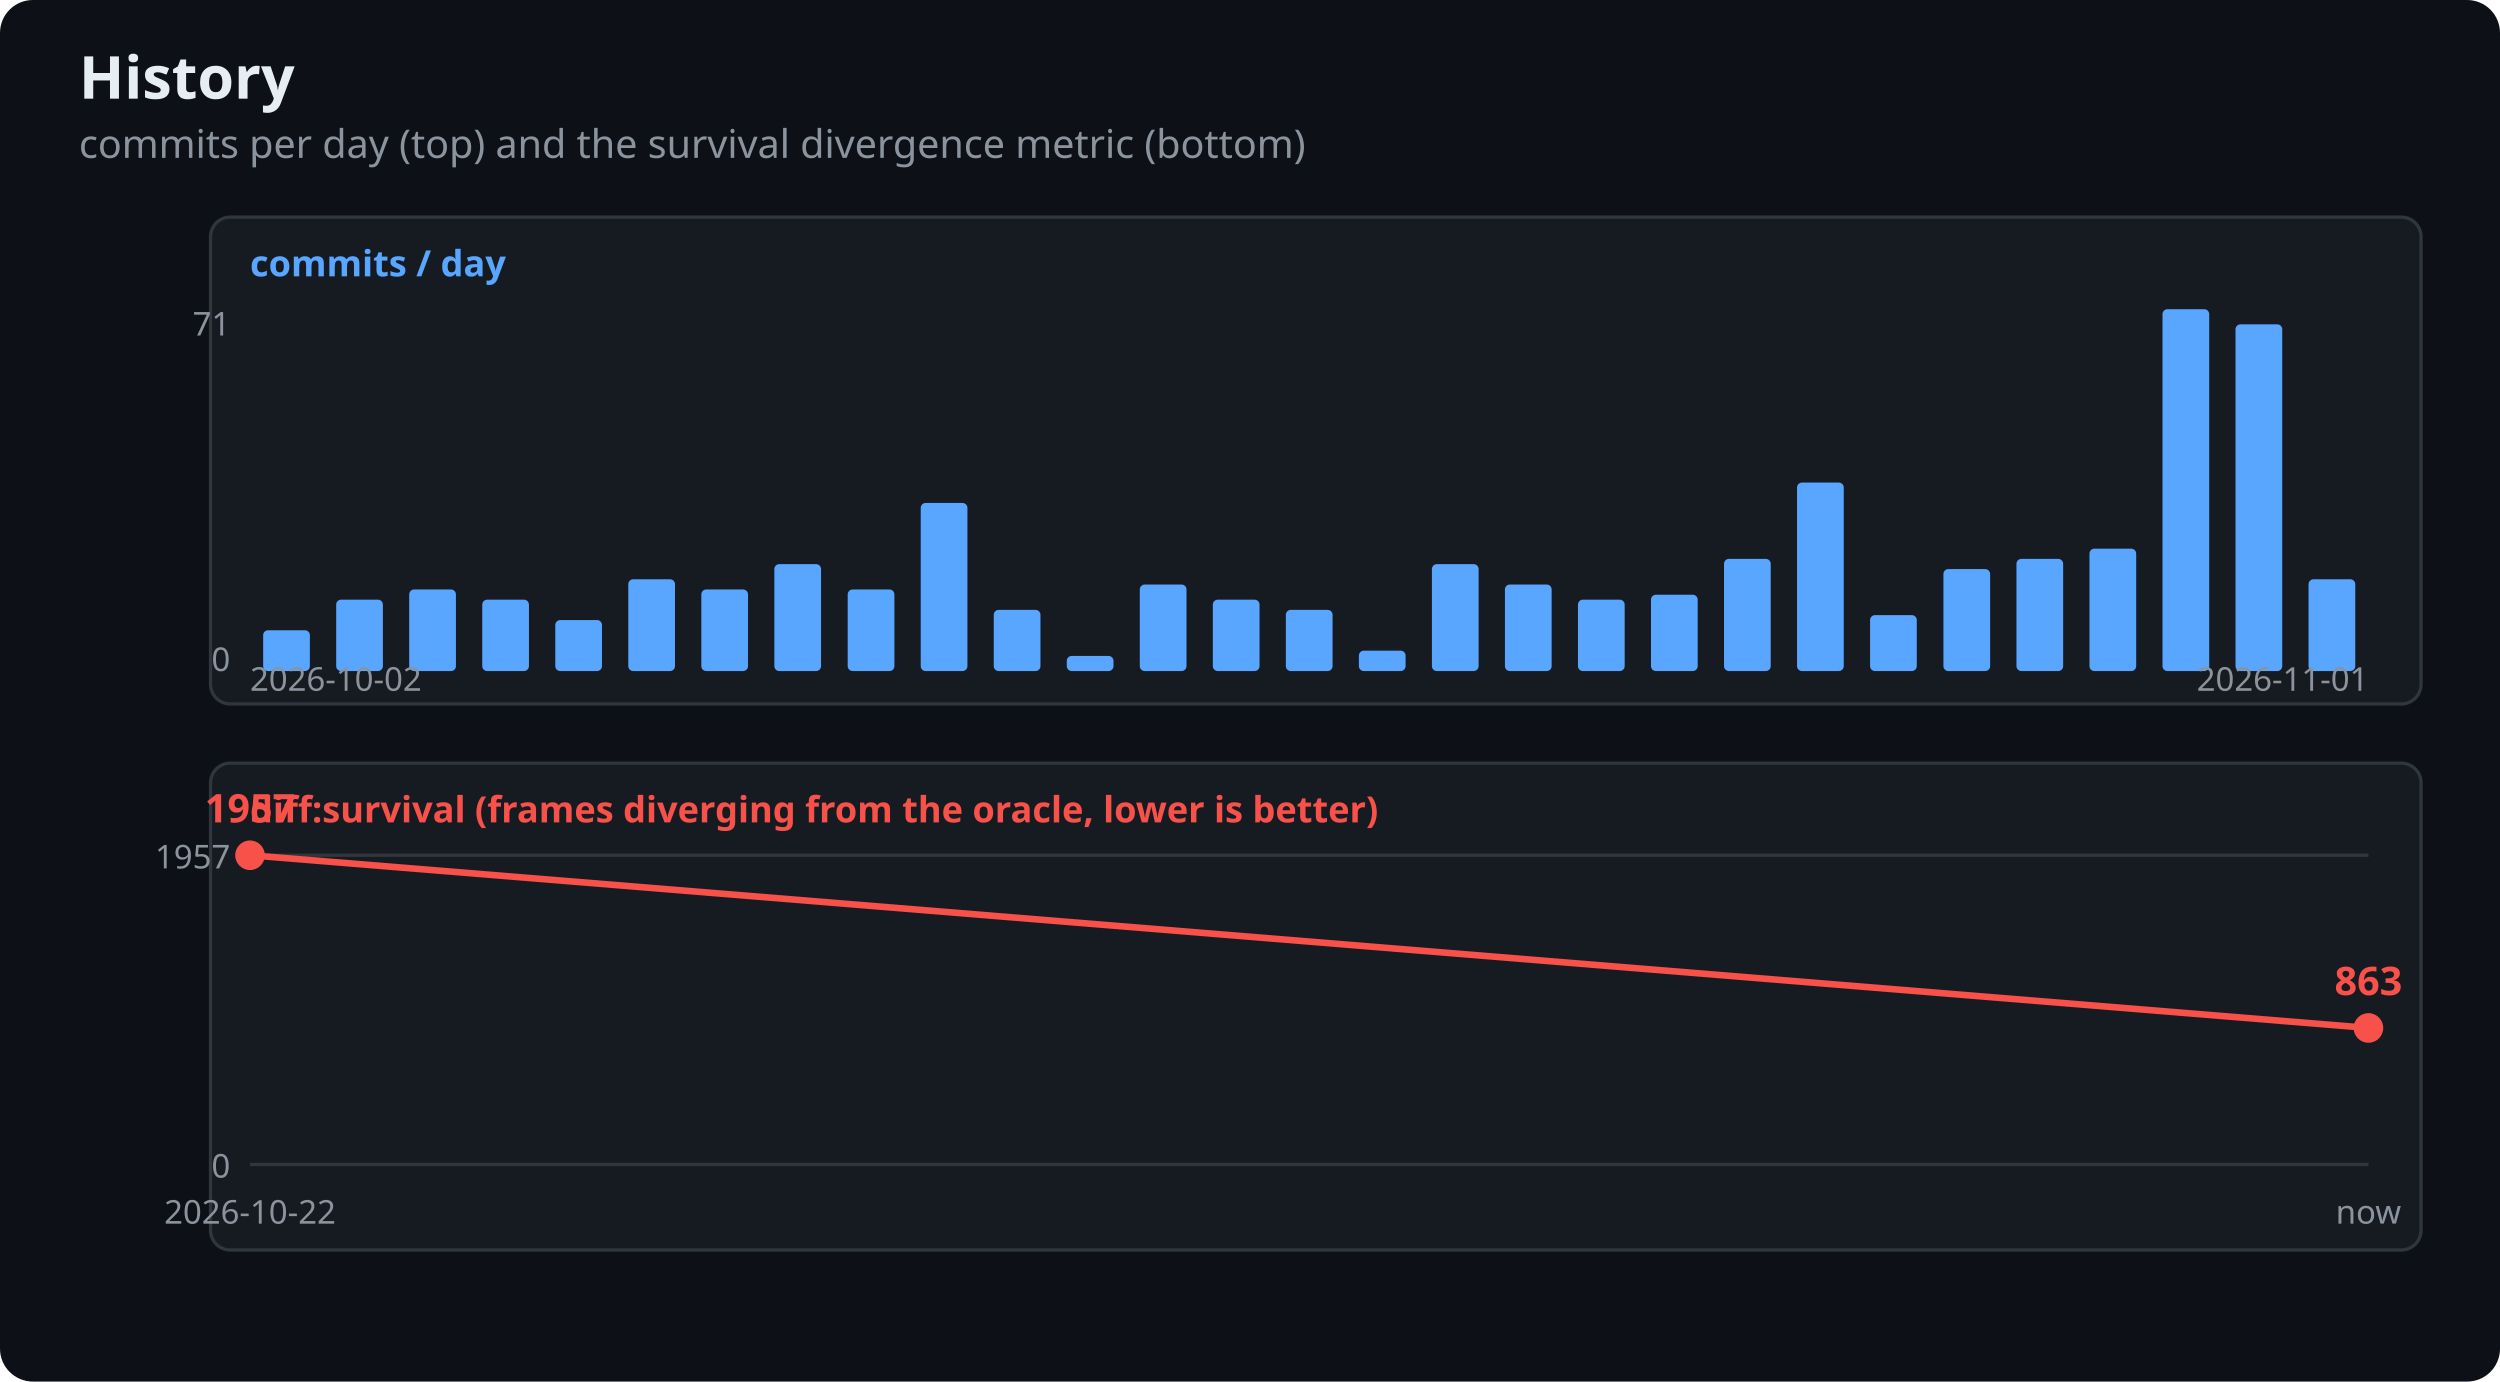
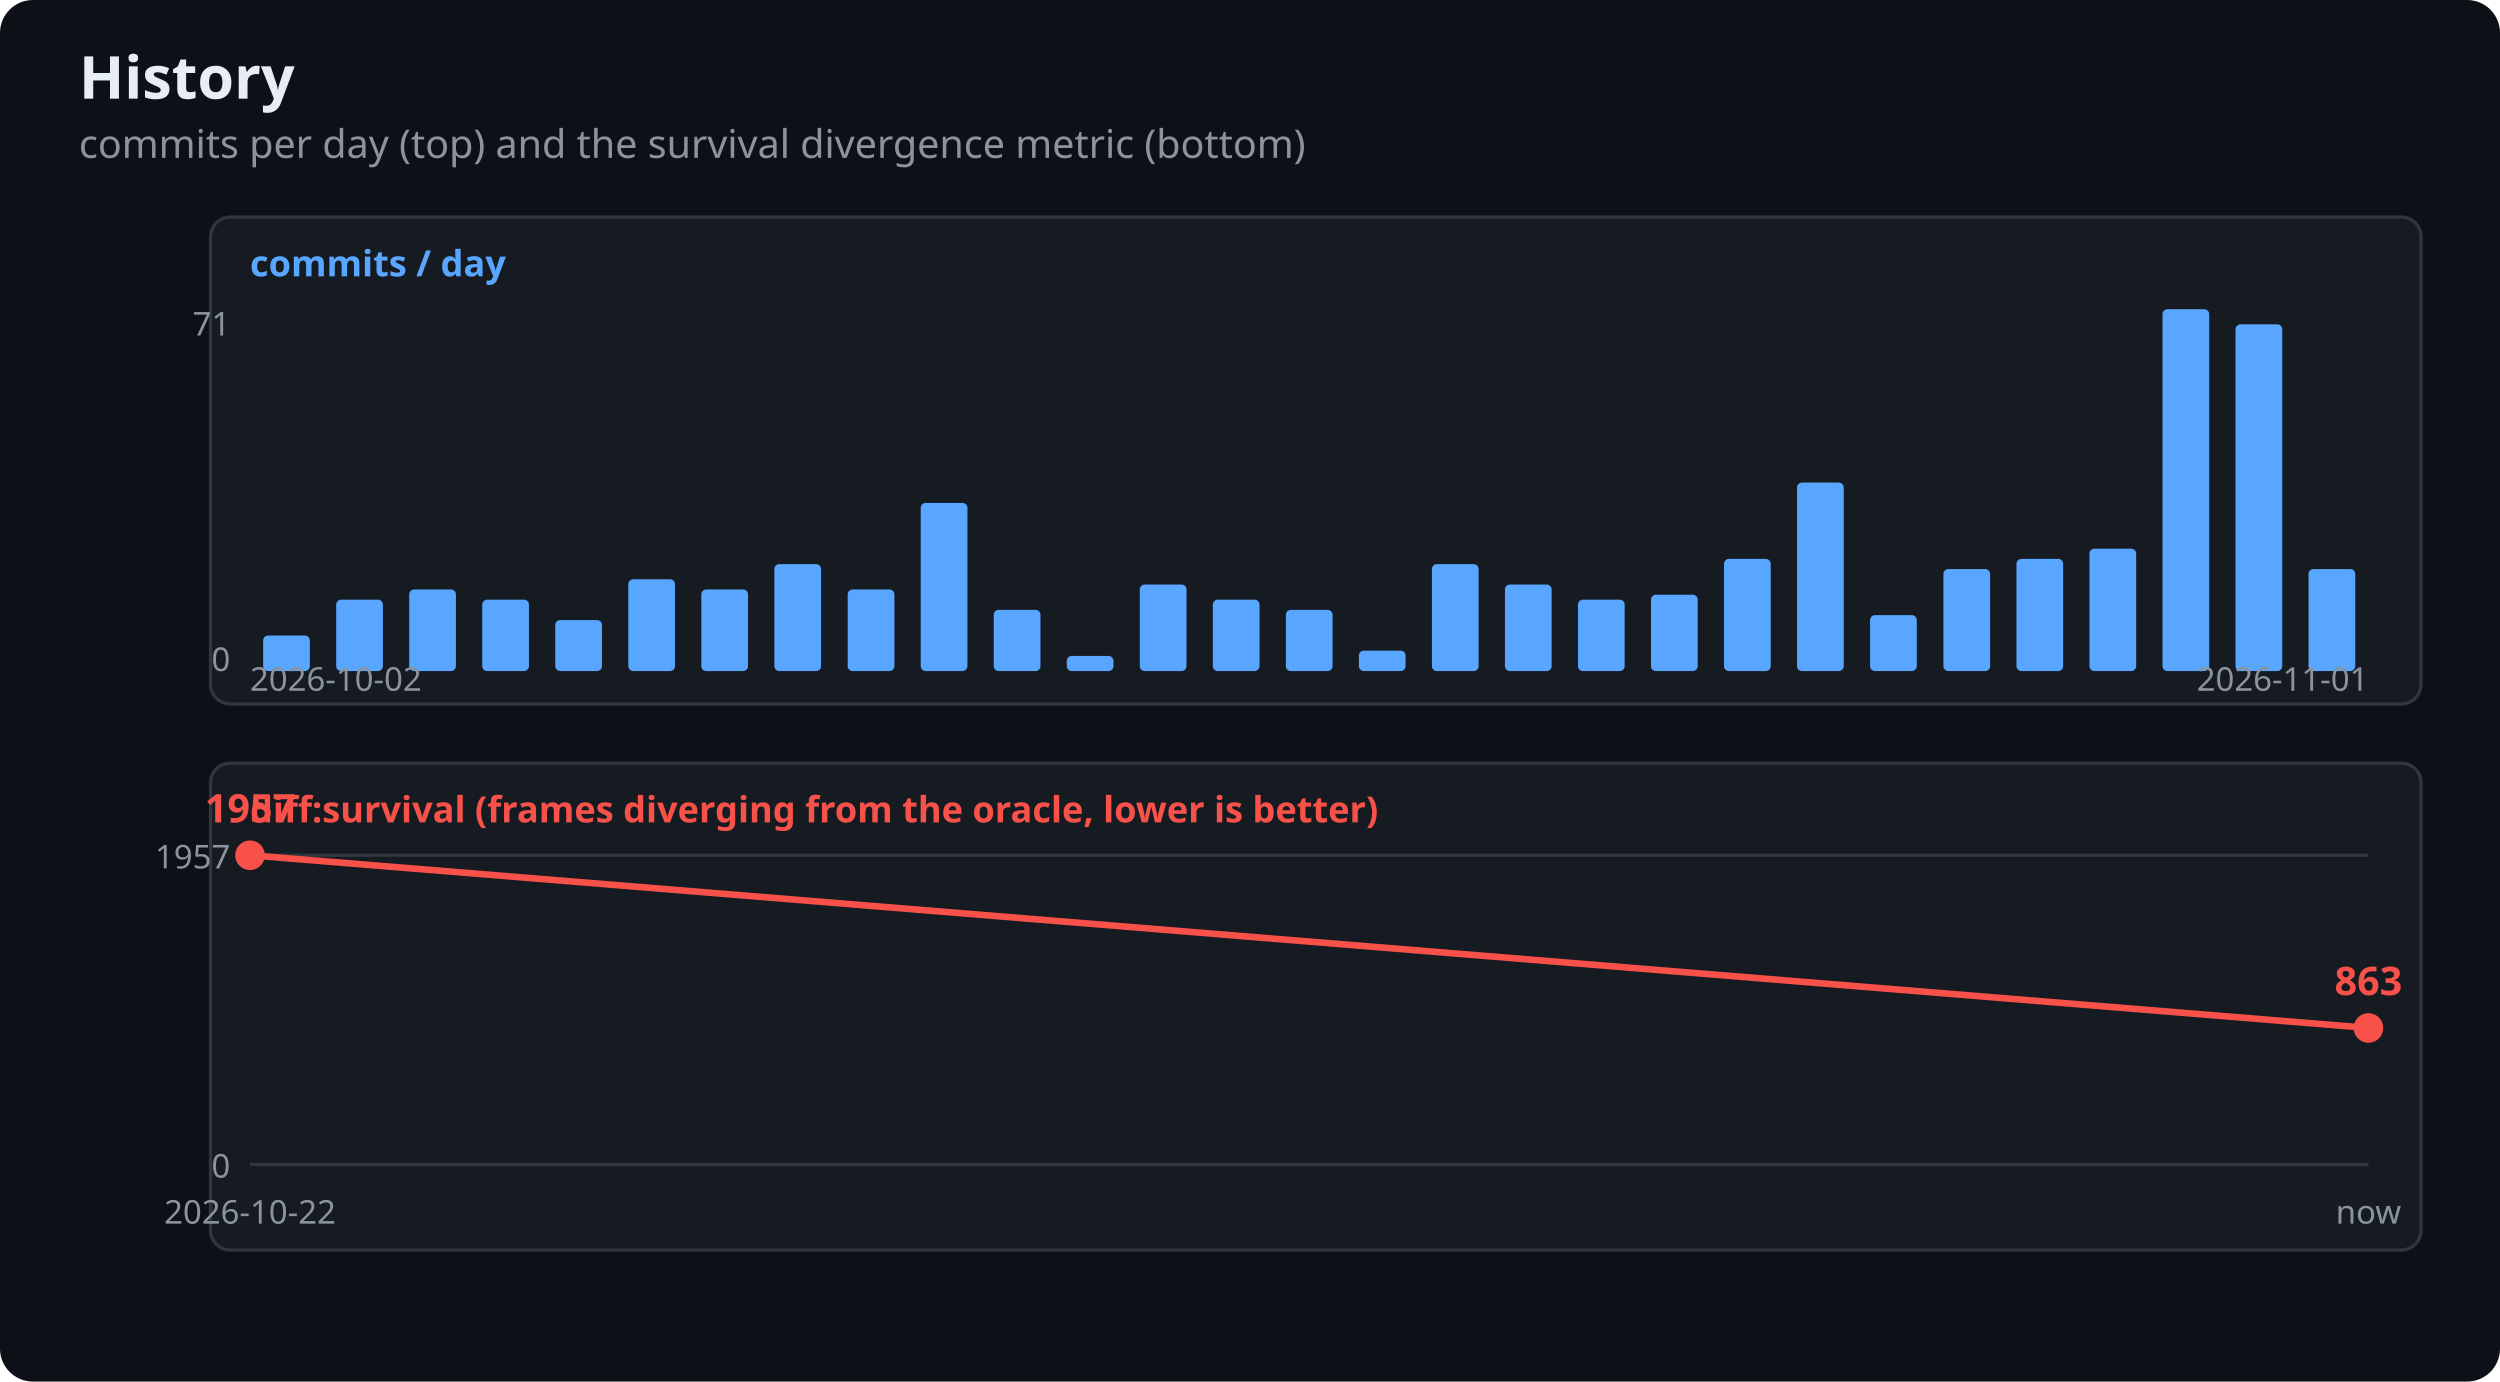
<svg xmlns="http://www.w3.org/2000/svg" width="760" height="420" viewBox="0 0 760 420" font-family="Segoe UI,Ubuntu,sans-serif">
  <rect width="760" height="420" rx="10" fill="#0d1117" />
  <text x="24" y="30" fill="#e6edf3" font-size="18" font-weight="600">History</text>
  <text x="24" y="48" fill="#8b949e" font-size="12">commits per day (top) and the survival divergence metric (bottom)</text>
  <rect x="64" y="66" width="672" height="148" fill="#161b22" stroke="#30363d" rx="6" />
  <text x="76" y="84" fill="#58a6ff" font-size="11" font-weight="600">commits / day</text>
-   <rect x="80.0" y="191.6" width="14.2" height="12.4" fill="#58a6ff" rx="1.5" />
+   <rect x="80.0" y="193.2" width="14.2" height="10.8" fill="#58a6ff" rx="1.5" />
  <rect x="102.2" y="182.3" width="14.2" height="21.7" fill="#58a6ff" rx="1.5" />
  <rect x="124.4" y="179.2" width="14.2" height="24.8" fill="#58a6ff" rx="1.5" />
  <rect x="146.6" y="182.3" width="14.2" height="21.7" fill="#58a6ff" rx="1.5" />
  <rect x="168.8" y="188.5" width="14.2" height="15.5" fill="#58a6ff" rx="1.5" />
  <rect x="191.0" y="176.1" width="14.2" height="27.9" fill="#58a6ff" rx="1.5" />
  <rect x="213.2" y="179.2" width="14.2" height="24.8" fill="#58a6ff" rx="1.5" />
  <rect x="235.4" y="171.5" width="14.2" height="32.5" fill="#58a6ff" rx="1.5" />
  <rect x="257.7" y="179.2" width="14.2" height="24.8" fill="#58a6ff" rx="1.5" />
  <rect x="279.9" y="152.9" width="14.2" height="51.1" fill="#58a6ff" rx="1.5" />
  <rect x="302.1" y="185.4" width="14.2" height="18.6" fill="#58a6ff" rx="1.5" />
  <rect x="324.3" y="199.4" width="14.2" height="4.6" fill="#58a6ff" rx="1.5" />
  <rect x="346.5" y="177.7" width="14.2" height="26.3" fill="#58a6ff" rx="1.5" />
  <rect x="368.7" y="182.3" width="14.2" height="21.7" fill="#58a6ff" rx="1.5" />
  <rect x="390.9" y="185.4" width="14.2" height="18.6" fill="#58a6ff" rx="1.5" />
  <rect x="413.1" y="197.8" width="14.2" height="6.2" fill="#58a6ff" rx="1.5" />
  <rect x="435.3" y="171.5" width="14.2" height="32.5" fill="#58a6ff" rx="1.5" />
  <rect x="457.5" y="177.7" width="14.2" height="26.3" fill="#58a6ff" rx="1.5" />
  <rect x="479.7" y="182.3" width="14.2" height="21.7" fill="#58a6ff" rx="1.5" />
  <rect x="501.9" y="180.8" width="14.2" height="23.2" fill="#58a6ff" rx="1.5" />
  <rect x="524.1" y="169.9" width="14.2" height="34.1" fill="#58a6ff" rx="1.5" />
  <rect x="546.3" y="146.7" width="14.2" height="57.3" fill="#58a6ff" rx="1.5" />
  <rect x="568.5" y="187.0" width="14.2" height="17.0" fill="#58a6ff" rx="1.5" />
  <rect x="590.8" y="173.0" width="14.2" height="31.0" fill="#58a6ff" rx="1.5" />
  <rect x="613.0" y="169.9" width="14.2" height="34.1" fill="#58a6ff" rx="1.5" />
  <rect x="635.2" y="166.8" width="14.2" height="37.2" fill="#58a6ff" rx="1.5" />
  <rect x="657.4" y="94.0" width="14.2" height="110.0" fill="#58a6ff" rx="1.5" />
  <rect x="679.6" y="98.6" width="14.2" height="105.4" fill="#58a6ff" rx="1.5" />
-   <rect x="701.8" y="176.1" width="14.2" height="27.9" fill="#58a6ff" rx="1.5" />
+   <rect x="701.8" y="173.0" width="14.2" height="31.0" fill="#58a6ff" rx="1.5" />
  <text x="70" y="102" fill="#8b949e" font-size="10" text-anchor="end">71</text>
  <text x="70" y="204" fill="#8b949e" font-size="10" text-anchor="end">0</text>
  <text x="76" y="210" fill="#8b949e" font-size="10">2026-10-02</text>
  <text x="720" y="210" fill="#8b949e" font-size="10" text-anchor="end">2026-11-01</text>
  <rect x="64" y="232" width="672" height="148" fill="#161b22" stroke="#30363d" rx="6" />
  <text x="76" y="250" fill="#f85149" font-size="11" font-weight="600">diff:survival (frames diverging from the oracle, lower is better)</text>
  <line x1="76" y1="354.0" x2="720" y2="354.0" stroke="#30363d" stroke-width="1" />
  <text x="70" y="358.0" fill="#8b949e" font-size="10" text-anchor="end">0</text>
  <line x1="76" y1="260.0" x2="720" y2="260.0" stroke="#30363d" stroke-width="1" />
  <text x="70" y="264.0" fill="#8b949e" font-size="10" text-anchor="end">1957</text>
  <circle cx="76.0" cy="260.0" r="4.5" fill="#f85149" />
  <text x="76.0" y="250.0" fill="#f85149" font-size="12" font-weight="600" text-anchor="middle">1957</text>
  <text x="76.0" y="372" fill="#8b949e" font-size="10" text-anchor="middle">2026-10-22</text>
  <circle cx="720.0" cy="312.5" r="4.5" fill="#f85149" />
  <text x="720.0" y="302.5" fill="#f85149" font-size="12" font-weight="600" text-anchor="middle">863</text>
  <text x="720.0" y="372" fill="#8b949e" font-size="10" text-anchor="middle">now</text>
  <polyline points="76.0,260.0 720.0,312.5" fill="none" stroke="#f85149" stroke-width="2" />
</svg>
